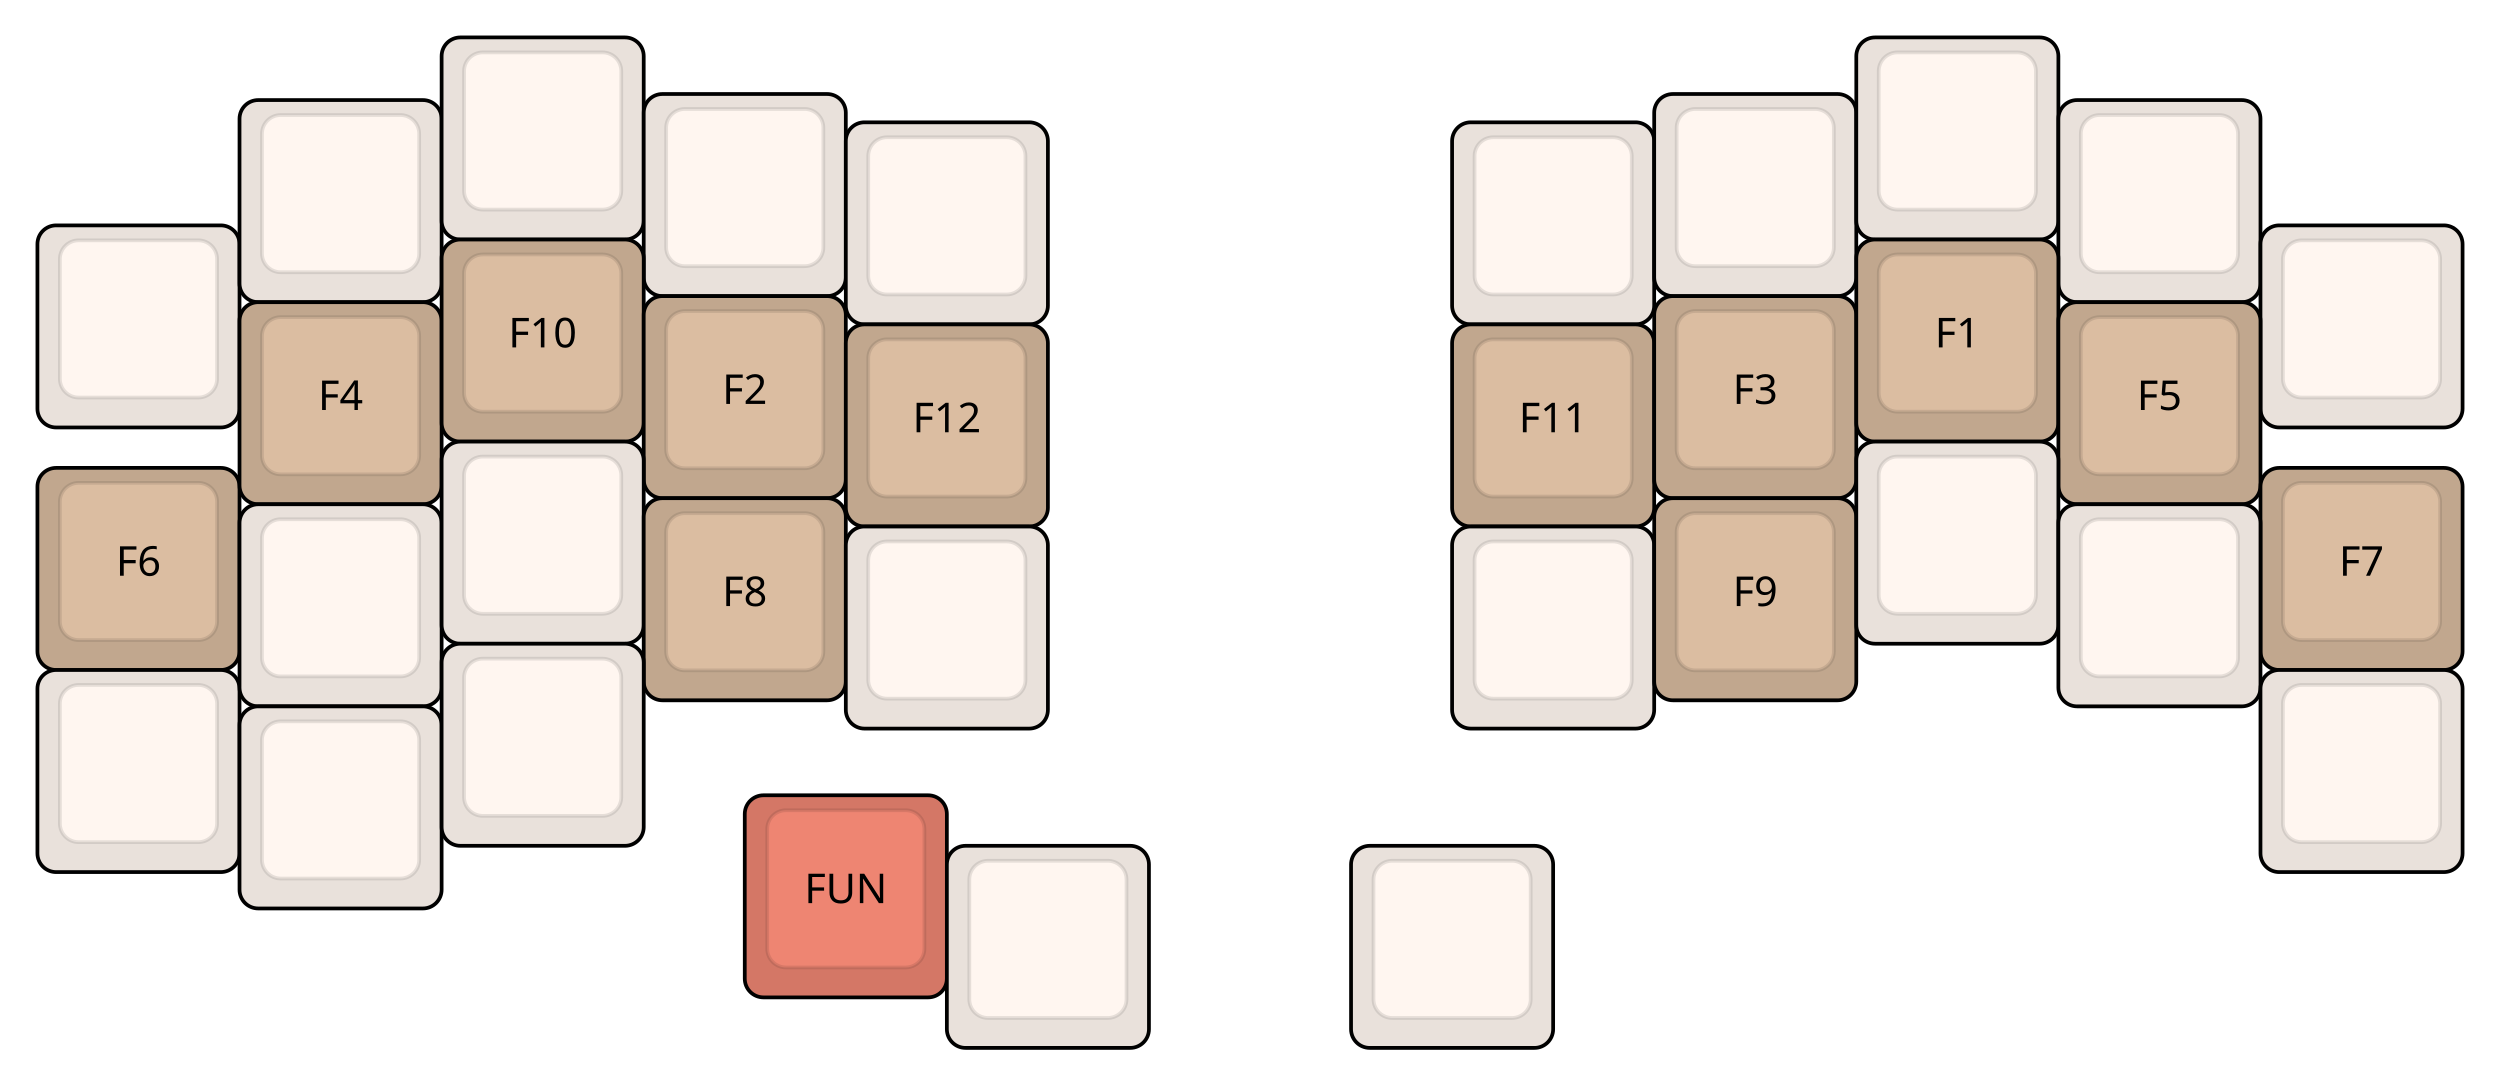
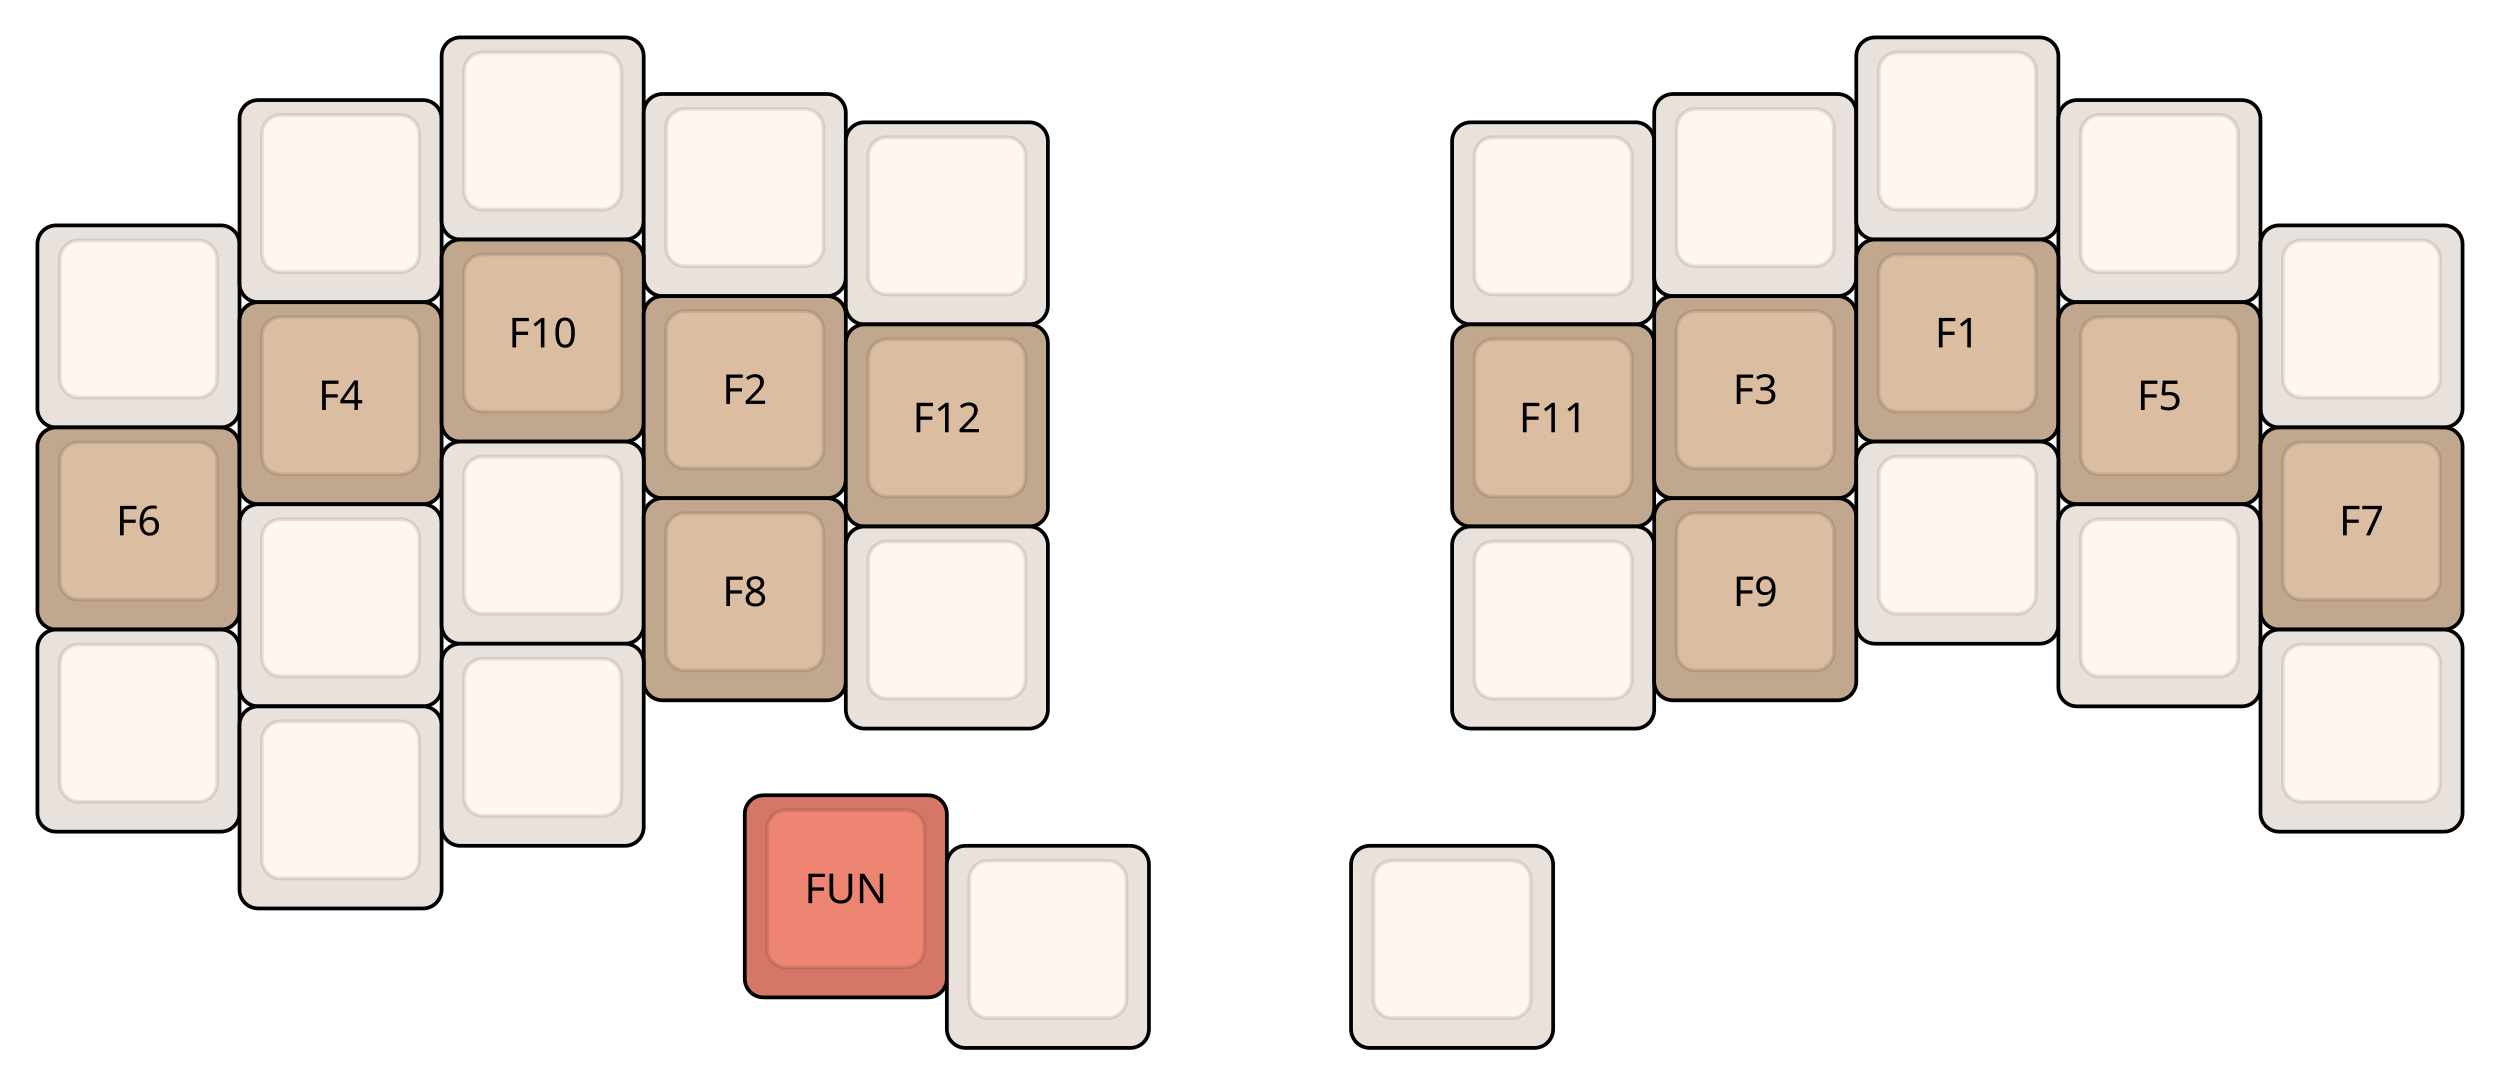
<svg xmlns="http://www.w3.org/2000/svg" width="668px" height="290x" viewBox="0 0 668 290">
  <style type="text/css">
    .keycap .border { stroke: black; stroke-width: 1; }
    .keycap .inner.border { stroke: rgba(0,0,0,.1); }
    .keycap { font-family: sans-serif; font-size: 11px}
    .keycap .sub { font-size: 9px}
  </style>
  <g class="keycap blank">
    <rect x="10" y="60.22" width="54" height="54" rx="5" fill="#e9e1db" class="outer border" />
    <rect x="16" y="64.22" width="42" height="42" rx="5" fill="#fff6f0" class="inner border" />
  </g>
  <g class="keycap blank">
    <rect x="64" y="26.74" width="54" height="54" rx="5" fill="#e9e1db" class="outer border" />
    <rect x="70" y="30.74" width="42" height="42" rx="5" fill="#fff6f0" class="inner border" />
  </g>
  <g class="keycap blank">
    <rect x="118" y="10" width="54" height="54" rx="5" fill="#e9e1db" class="outer border" />
    <rect x="124" y="14" width="42" height="42" rx="5" fill="#fff6f0" class="inner border" />
  </g>
  <g class="keycap blank">
    <rect x="172" y="25.12" width="54" height="54" rx="5" fill="#e9e1db" class="outer border" />
    <rect x="178" y="29.12" width="42" height="42" rx="5" fill="#fff6f0" class="inner border" />
  </g>
  <g class="keycap blank">
    <rect x="226" y="32.68" width="54" height="54" rx="5" fill="#e9e1db" class="outer border" />
    <rect x="232" y="36.68" width="42" height="42" rx="5" fill="#fff6f0" class="inner border" />
  </g>
  <g class="keycap blank">
    <rect x="388" y="32.68" width="54" height="54" rx="5" fill="#e9e1db" class="outer border" />
    <rect x="394" y="36.68" width="42" height="42" rx="5" fill="#fff6f0" class="inner border" />
  </g>
  <g class="keycap blank">
    <rect x="442" y="25.12" width="54" height="54" rx="5" fill="#e9e1db" class="outer border" />
    <rect x="448" y="29.12" width="42" height="42" rx="5" fill="#fff6f0" class="inner border" />
  </g>
  <g class="keycap blank">
    <rect x="496" y="10" width="54" height="54" rx="5" fill="#e9e1db" class="outer border" />
    <rect x="502" y="14" width="42" height="42" rx="5" fill="#fff6f0" class="inner border" />
  </g>
  <g class="keycap blank">
    <rect x="550" y="26.74" width="54" height="54" rx="5" fill="#e9e1db" class="outer border" />
    <rect x="556" y="30.74" width="42" height="42" rx="5" fill="#fff6f0" class="inner border" />
  </g>
  <g class="keycap blank">
    <rect x="604" y="60.22" width="54" height="54" rx="5" fill="#e9e1db" class="outer border" />
    <rect x="610" y="64.22" width="42" height="42" rx="5" fill="#fff6f0" class="inner border" />
  </g>
  <g class="keycap default">
-     <rect x="10" y="125.02" width="54" height="54" rx="5" fill="#c1a78e" class="outer border" />
-     <rect x="16" y="129.02" width="42" height="42" rx="5" fill="#dbbda1" class="inner border" />
-     <text x="37" y="150.02" text-anchor="middle" dominant-baseline="middle" class="main">
+     <rect x="10" y="114.22" width="54" height="54" rx="5" fill="#c1a78e" class="outer border" />
+     <rect x="16" y="118.22" width="42" height="42" rx="5" fill="#dbbda1" class="inner border" />
+     <text x="37" y="139.22" text-anchor="middle" dominant-baseline="middle" class="main">
      <tspan x="37" dy="0">F6</tspan>
    </text>
  </g>
  <g class="keycap default">
    <rect x="64" y="80.74" width="54" height="54" rx="5" fill="#c1a78e" class="outer border" />
    <rect x="70" y="84.74" width="42" height="42" rx="5" fill="#dbbda1" class="inner border" />
    <text x="91" y="105.74" text-anchor="middle" dominant-baseline="middle" class="main">
      <tspan x="91" dy="0">F4</tspan>
    </text>
  </g>
  <g class="keycap default">
    <rect x="118" y="64" width="54" height="54" rx="5" fill="#c1a78e" class="outer border" />
    <rect x="124" y="68" width="42" height="42" rx="5" fill="#dbbda1" class="inner border" />
    <text x="145" y="89" text-anchor="middle" dominant-baseline="middle" class="main">
      <tspan x="145" dy="0">F10</tspan>
    </text>
  </g>
  <g class="keycap default">
    <rect x="172" y="79.12" width="54" height="54" rx="5" fill="#c1a78e" class="outer border" />
    <rect x="178" y="83.12" width="42" height="42" rx="5" fill="#dbbda1" class="inner border" />
    <text x="199" y="104.12" text-anchor="middle" dominant-baseline="middle" class="main">
      <tspan x="199" dy="0">F2</tspan>
    </text>
  </g>
  <g class="keycap default">
    <rect x="226" y="86.68" width="54" height="54" rx="5" fill="#c1a78e" class="outer border" />
    <rect x="232" y="90.68" width="42" height="42" rx="5" fill="#dbbda1" class="inner border" />
    <text x="253" y="111.68" text-anchor="middle" dominant-baseline="middle" class="main">
      <tspan x="253" dy="0">F12</tspan>
    </text>
  </g>
  <g class="keycap default">
    <rect x="388" y="86.68" width="54" height="54" rx="5" fill="#c1a78e" class="outer border" />
    <rect x="394" y="90.68" width="42" height="42" rx="5" fill="#dbbda1" class="inner border" />
    <text x="415" y="111.68" text-anchor="middle" dominant-baseline="middle" class="main">
      <tspan x="415" dy="0">F11</tspan>
    </text>
  </g>
  <g class="keycap default">
    <rect x="442" y="79.12" width="54" height="54" rx="5" fill="#c1a78e" class="outer border" />
    <rect x="448" y="83.12" width="42" height="42" rx="5" fill="#dbbda1" class="inner border" />
    <text x="469" y="104.12" text-anchor="middle" dominant-baseline="middle" class="main">
      <tspan x="469" dy="0">F3</tspan>
    </text>
  </g>
  <g class="keycap default">
    <rect x="496" y="64" width="54" height="54" rx="5" fill="#c1a78e" class="outer border" />
    <rect x="502" y="68" width="42" height="42" rx="5" fill="#dbbda1" class="inner border" />
    <text x="523" y="89" text-anchor="middle" dominant-baseline="middle" class="main">
      <tspan x="523" dy="0">F1</tspan>
    </text>
  </g>
  <g class="keycap default">
    <rect x="550" y="80.74" width="54" height="54" rx="5" fill="#c1a78e" class="outer border" />
    <rect x="556" y="84.74" width="42" height="42" rx="5" fill="#dbbda1" class="inner border" />
    <text x="577" y="105.74" text-anchor="middle" dominant-baseline="middle" class="main">
      <tspan x="577" dy="0">F5</tspan>
    </text>
  </g>
  <g class="keycap default">
-     <rect x="604" y="125.02" width="54" height="54" rx="5" fill="#c1a78e" class="outer border" />
-     <rect x="610" y="129.02" width="42" height="42" rx="5" fill="#dbbda1" class="inner border" />
-     <text x="631" y="150.02" text-anchor="middle" dominant-baseline="middle" class="main">
+     <rect x="604" y="114.22" width="54" height="54" rx="5" fill="#c1a78e" class="outer border" />
+     <rect x="610" y="118.22" width="42" height="42" rx="5" fill="#dbbda1" class="inner border" />
+     <text x="631" y="139.22" text-anchor="middle" dominant-baseline="middle" class="main">
      <tspan x="631" dy="0">F7</tspan>
    </text>
  </g>
  <g class="keycap blank">
-     <rect x="10" y="179.02" width="54" height="54" rx="5" fill="#e9e1db" class="outer border" />
-     <rect x="16" y="183.02" width="42" height="42" rx="5" fill="#fff6f0" class="inner border" />
+     <rect x="10" y="168.22" width="54" height="54" rx="5" fill="#e9e1db" class="outer border" />
+     <rect x="16" y="172.22" width="42" height="42" rx="5" fill="#fff6f0" class="inner border" />
  </g>
  <g class="keycap blank">
    <rect x="64" y="134.74" width="54" height="54" rx="5" fill="#e9e1db" class="outer border" />
    <rect x="70" y="138.74" width="42" height="42" rx="5" fill="#fff6f0" class="inner border" />
  </g>
  <g class="keycap blank">
    <rect x="118" y="118" width="54" height="54" rx="5" fill="#e9e1db" class="outer border" />
    <rect x="124" y="122" width="42" height="42" rx="5" fill="#fff6f0" class="inner border" />
  </g>
  <g class="keycap default">
    <rect x="172" y="133.12" width="54" height="54" rx="5" fill="#c1a78e" class="outer border" />
    <rect x="178" y="137.12" width="42" height="42" rx="5" fill="#dbbda1" class="inner border" />
    <text x="199" y="158.12" text-anchor="middle" dominant-baseline="middle" class="main">
      <tspan x="199" dy="0">F8</tspan>
    </text>
  </g>
  <g class="keycap blank">
    <rect x="226" y="140.68" width="54" height="54" rx="5" fill="#e9e1db" class="outer border" />
    <rect x="232" y="144.68" width="42" height="42" rx="5" fill="#fff6f0" class="inner border" />
  </g>
  <g class="keycap blank">
    <rect x="388" y="140.68" width="54" height="54" rx="5" fill="#e9e1db" class="outer border" />
    <rect x="394" y="144.68" width="42" height="42" rx="5" fill="#fff6f0" class="inner border" />
  </g>
  <g class="keycap default">
    <rect x="442" y="133.12" width="54" height="54" rx="5" fill="#c1a78e" class="outer border" />
    <rect x="448" y="137.12" width="42" height="42" rx="5" fill="#dbbda1" class="inner border" />
    <text x="469" y="158.12" text-anchor="middle" dominant-baseline="middle" class="main">
      <tspan x="469" dy="0">F9</tspan>
    </text>
  </g>
  <g class="keycap blank">
    <rect x="496" y="118" width="54" height="54" rx="5" fill="#e9e1db" class="outer border" />
    <rect x="502" y="122" width="42" height="42" rx="5" fill="#fff6f0" class="inner border" />
  </g>
  <g class="keycap blank">
    <rect x="550" y="134.74" width="54" height="54" rx="5" fill="#e9e1db" class="outer border" />
    <rect x="556" y="138.74" width="42" height="42" rx="5" fill="#fff6f0" class="inner border" />
  </g>
  <g class="keycap blank">
-     <rect x="604" y="179.02" width="54" height="54" rx="5" fill="#e9e1db" class="outer border" />
-     <rect x="610" y="183.02" width="42" height="42" rx="5" fill="#fff6f0" class="inner border" />
+     <rect x="604" y="168.22" width="54" height="54" rx="5" fill="#e9e1db" class="outer border" />
+     <rect x="610" y="172.22" width="42" height="42" rx="5" fill="#fff6f0" class="inner border" />
  </g>
  <g class="keycap blank">
    <rect x="64" y="188.74" width="54" height="54" rx="5" fill="#e9e1db" class="outer border" />
    <rect x="70" y="192.74" width="42" height="42" rx="5" fill="#fff6f0" class="inner border" />
  </g>
  <g class="keycap blank">
    <rect x="118" y="172" width="54" height="54" rx="5" fill="#e9e1db" class="outer border" />
    <rect x="124" y="176" width="42" height="42" rx="5" fill="#fff6f0" class="inner border" />
  </g>
  <g class="keycap active_layer">
    <rect x="199" y="212.5" width="54" height="54" rx="5" fill="#d47766" class="outer border" />
    <rect x="205" y="216.5" width="42" height="42" rx="5" fill="#ee8572" class="inner border" />
    <text x="226" y="237.5" text-anchor="middle" dominant-baseline="middle" class="main">
      <tspan x="226" dy="0">FUN</tspan>
    </text>
  </g>
  <g class="keycap blank">
    <rect x="253" y="226" width="54" height="54" rx="5" fill="#e9e1db" class="outer border" />
    <rect x="259" y="230" width="42" height="42" rx="5" fill="#fff6f0" class="inner border" />
  </g>
  <g class="keycap blank">
    <rect x="361" y="226" width="54" height="54" rx="5" fill="#e9e1db" class="outer border" />
    <rect x="367" y="230" width="42" height="42" rx="5" fill="#fff6f0" class="inner border" />
  </g>
</svg>
